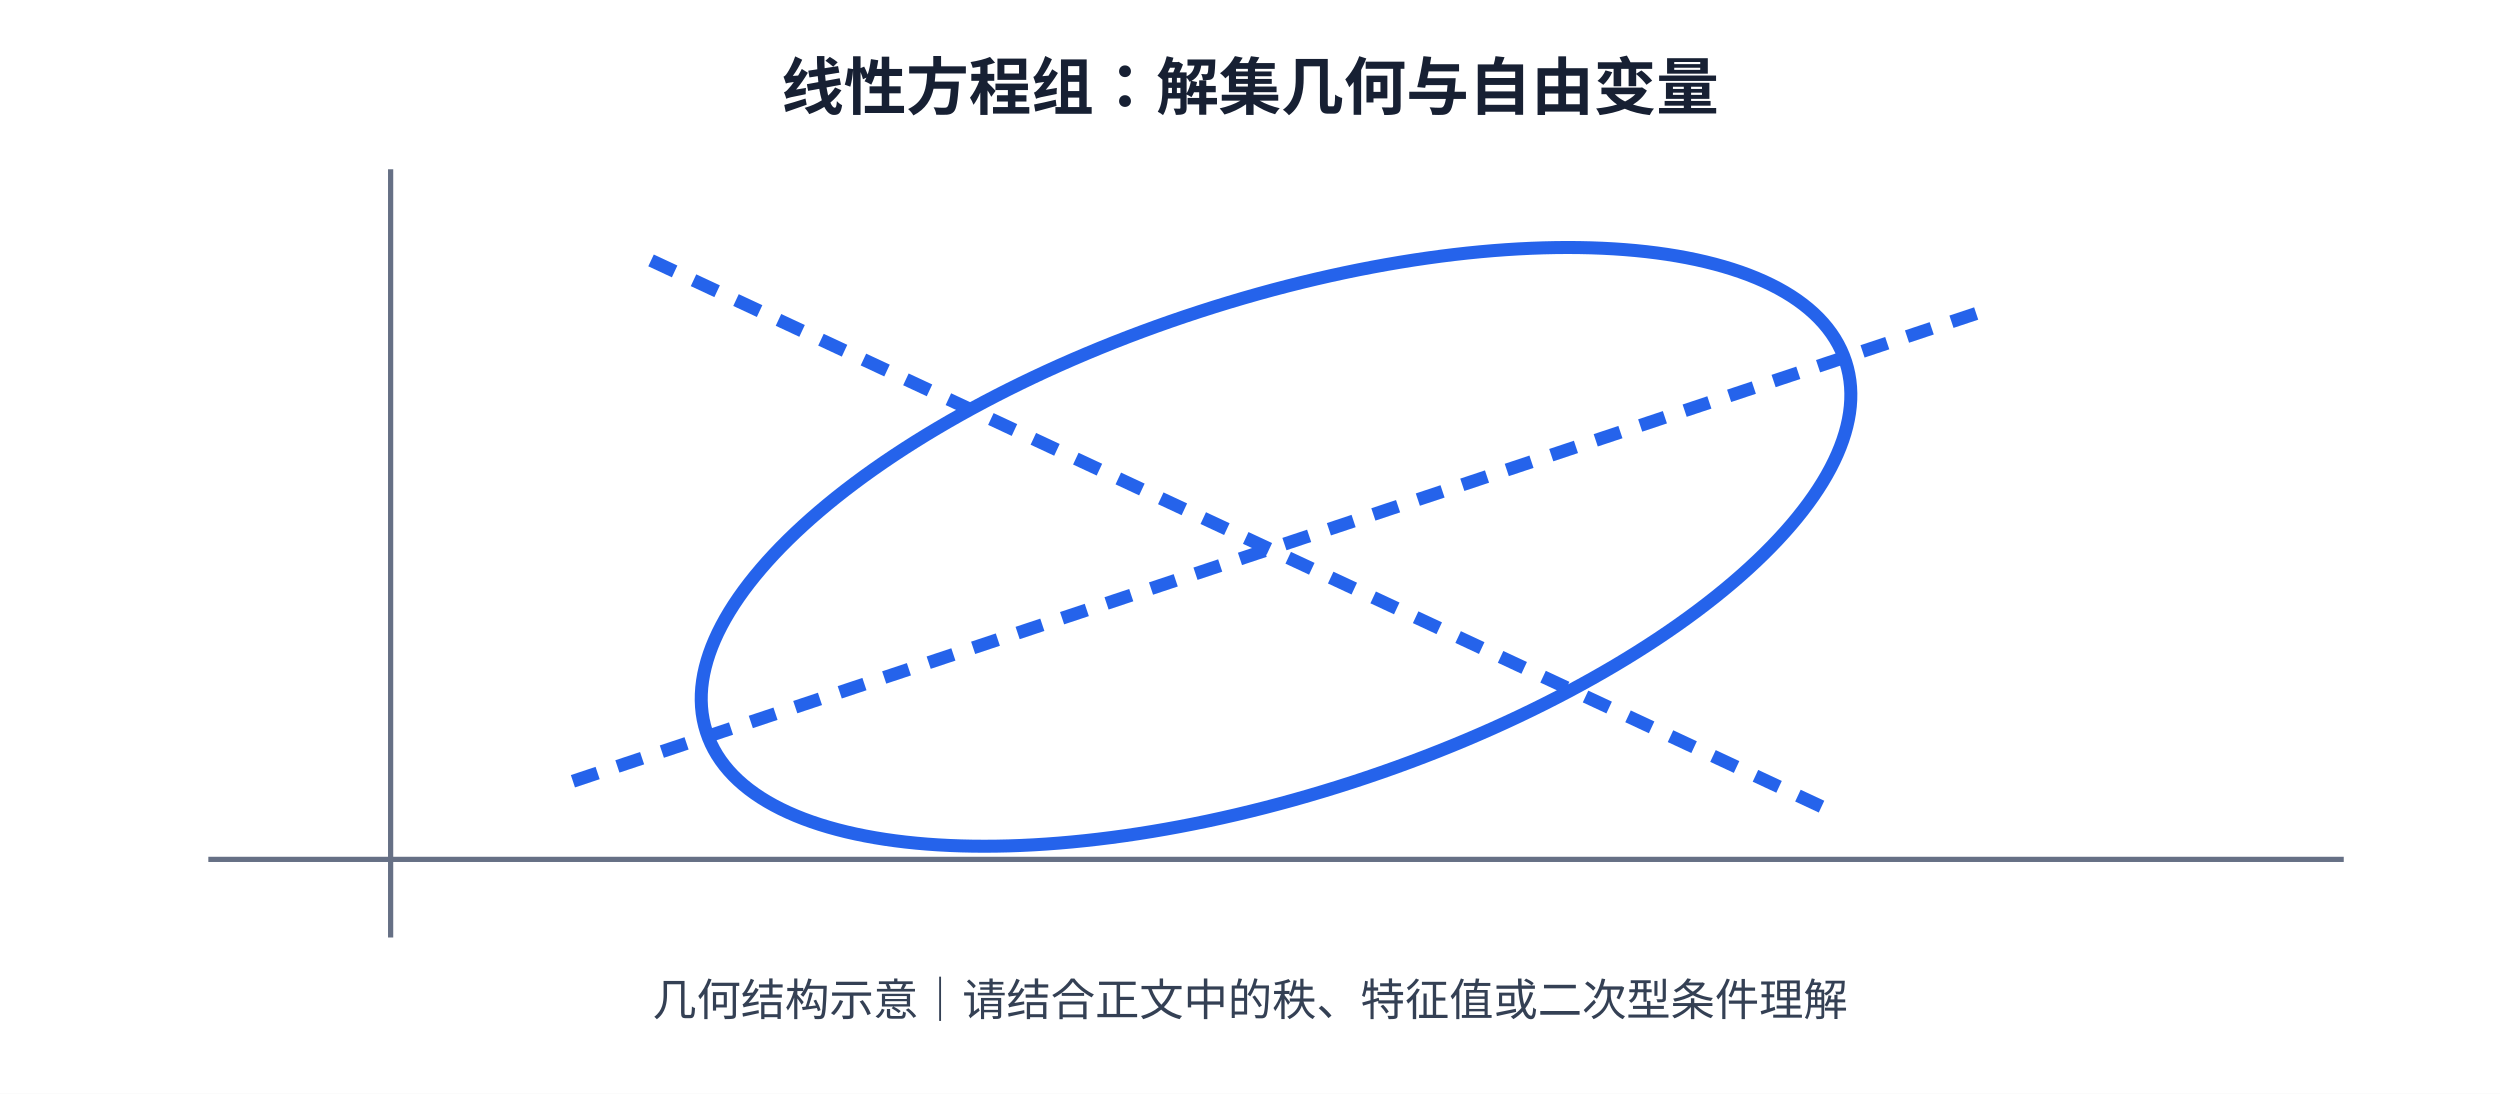
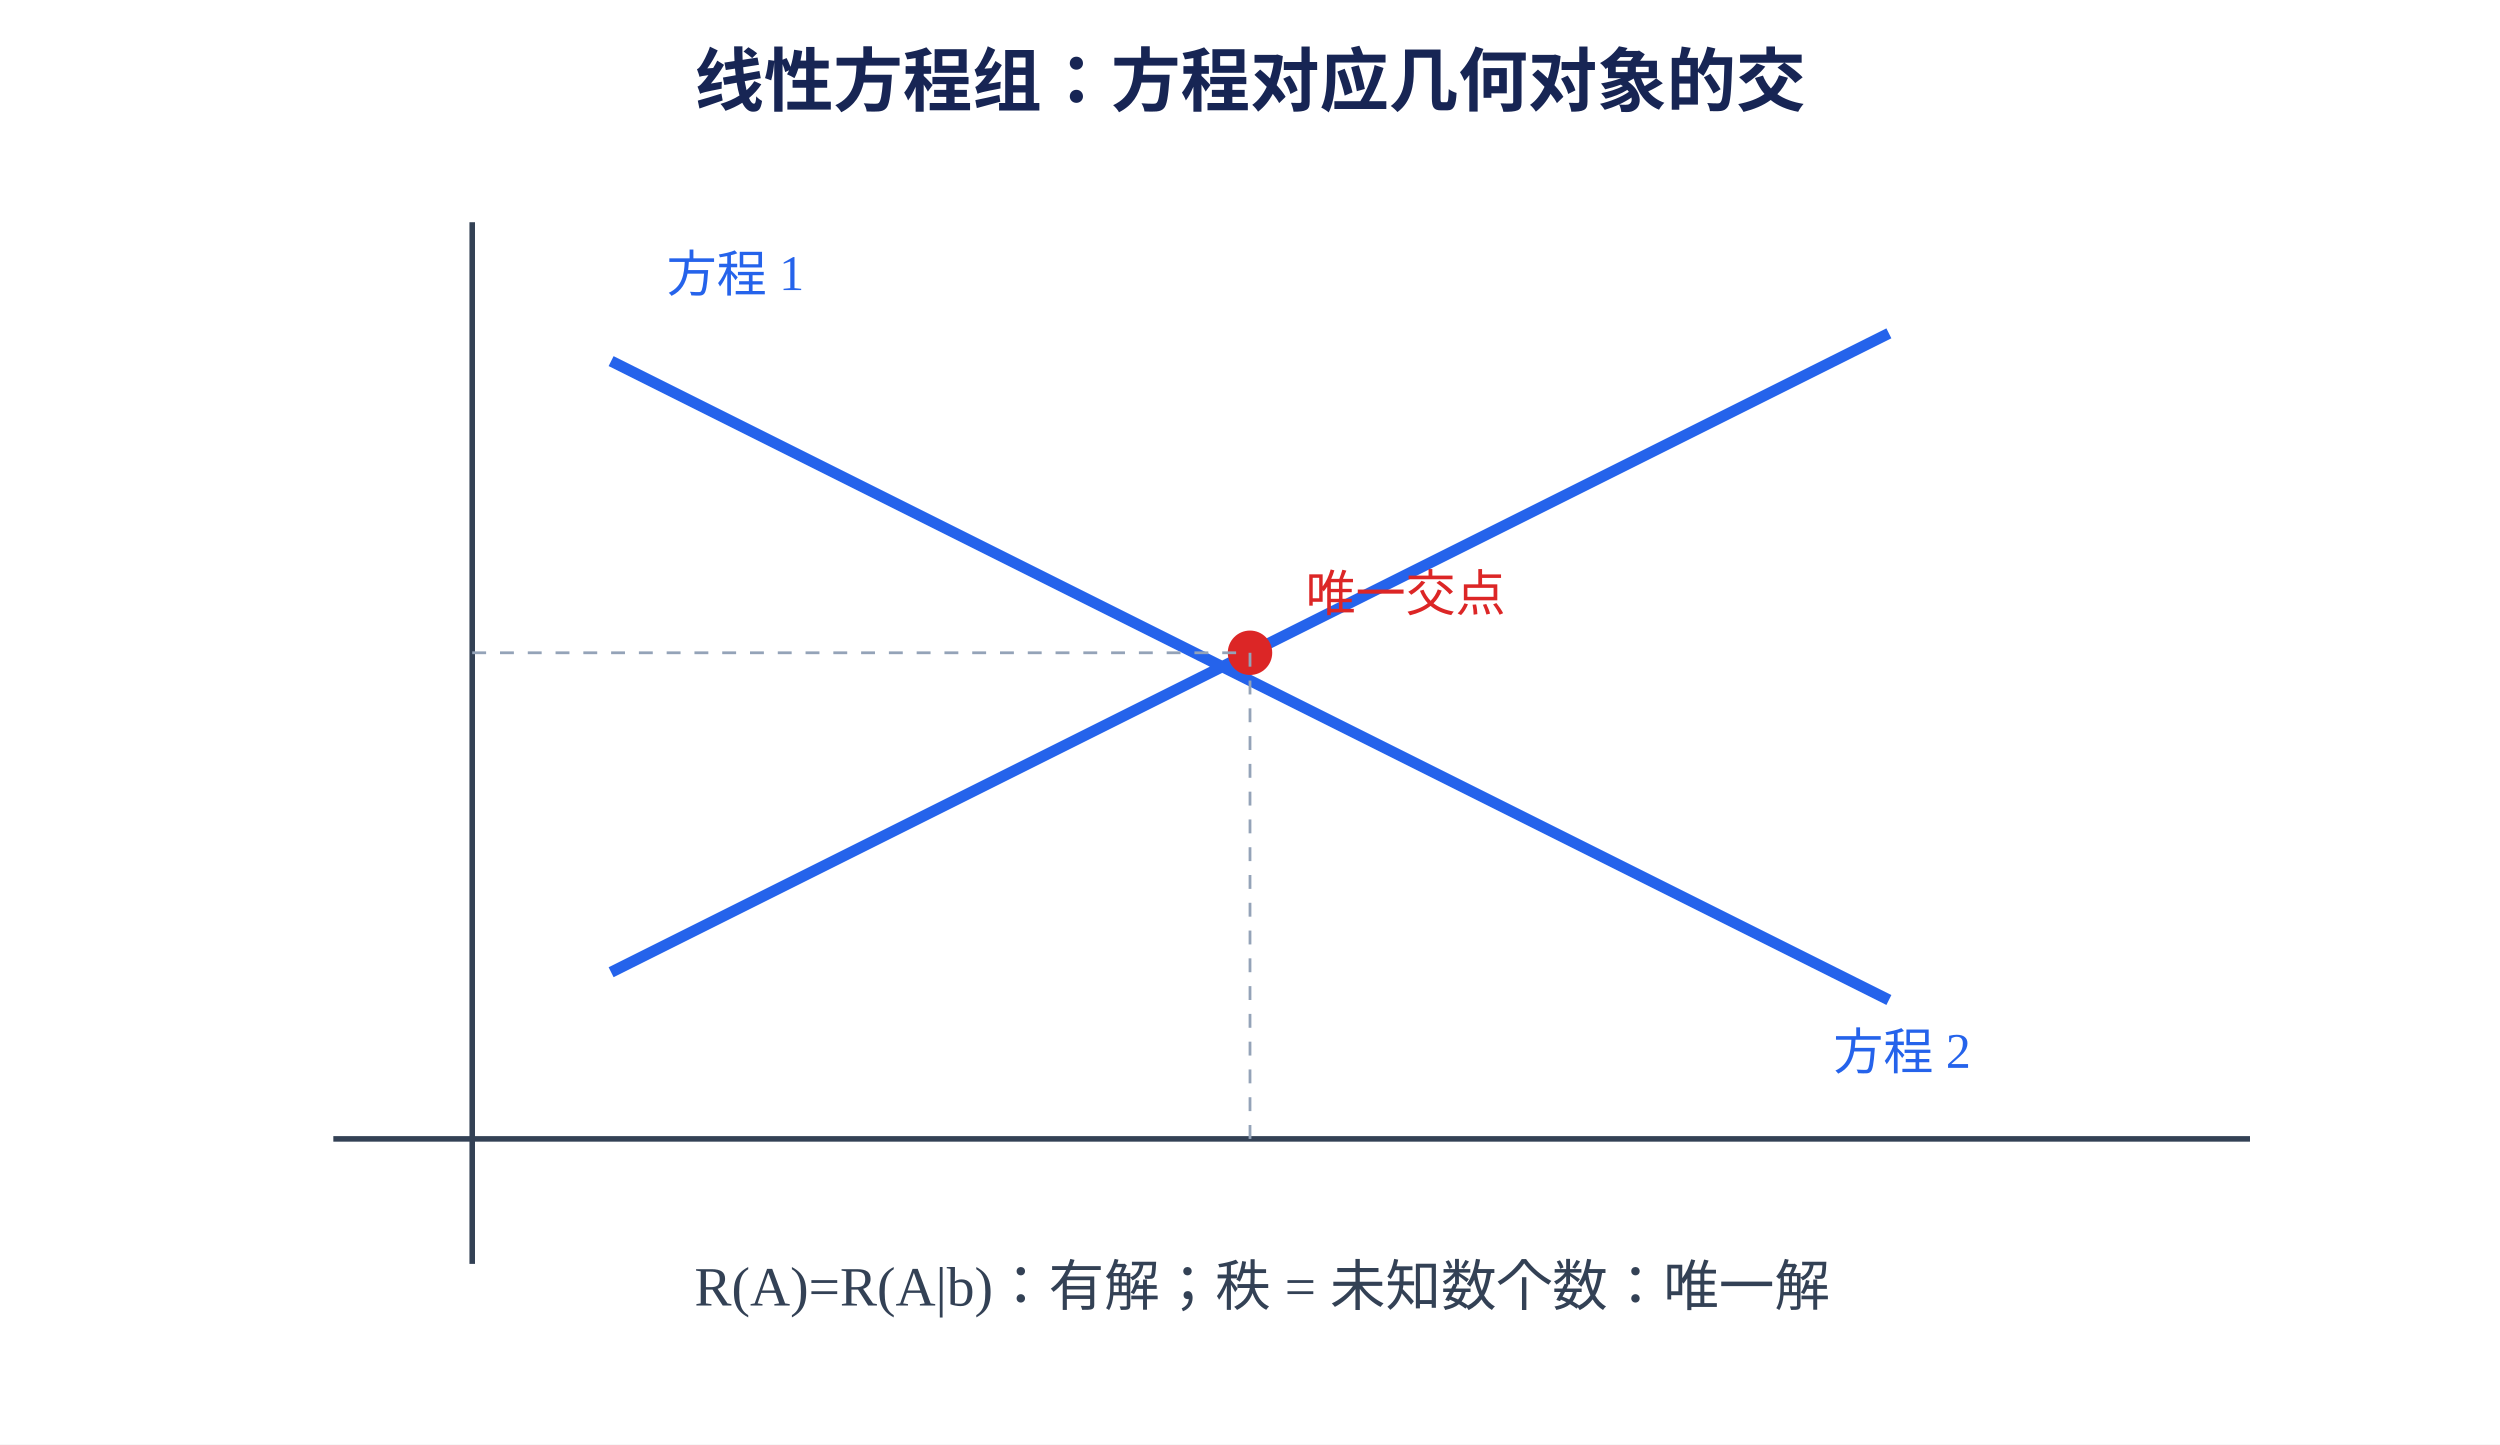
- <svg xmlns="http://www.w3.org/2000/svg" width="960" height="420" viewBox="0 0 960 420">
-   <rect width="960" height="420" fill="#fff" />
-   <text x="480" y="42" text-anchor="middle" font-family="Arial,sans-serif" font-size="24" font-weight="bold" fill="#172033">线性方程组：解集几何与自由变量</text>
-   <g stroke="#d7dee8" stroke-width="1">
-     <path d="M100 330H870 M150 80V350" />
-   </g>
-   <g stroke="#667085" stroke-width="2">
-     <path d="M80 330H900 M150 360V65" />
-   </g>
-   <g fill="none" stroke="#2563eb" stroke-width="5">
-     <ellipse cx="490" cy="210" rx="230" ry="95" transform="rotate(-18 490 210)" />
-     <path d="M220 300L760 120 M250 100L700 310" stroke-dasharray="10 8" />
-   </g>
-   <g fill="#344054" font-family="Arial" font-size="17">
-     <text x="480" y="390" text-anchor="middle">几何结构示意｜请结合正文中的秩、特征值或二次型条件理解</text>
-   </g>
+ <svg xmlns="http://www.w3.org/2000/svg" width="900" height="520" viewBox="0 0 900 520">
+   <rect width="900" height="520" fill="#fff" />
+   <text x="450" y="38" text-anchor="middle" font-size="25" font-weight="bold" fill="#172554">线性方程组：方程对应几何对象的交</text>
+   <path d="M120 410H810 M170 455V80" stroke="#334155" stroke-width="2" />
+   <path d="M220 350L680 120 M220 130L680 360" stroke="#2563eb" stroke-width="4" />
+   <circle cx="450" cy="235" r="8" fill="#dc2626" />
+   <path d="M450 235V410 M170 235H450" stroke="#94a3b8" stroke-dasharray="5 5" />
+   <text x="470" y="220" font-size="18" fill="#dc2626">唯一交点</text>
+   <text x="240" y="105" font-size="18" fill="#2563eb">方程 1</text>
+   <text x="660" y="385" font-size="18" fill="#2563eb">方程 2</text>
+   <text x="250" y="470" font-size="20" fill="#334155">R(A)=R(A|b)：有解；秩 = 未知数个数：唯一解</text>
</svg>
